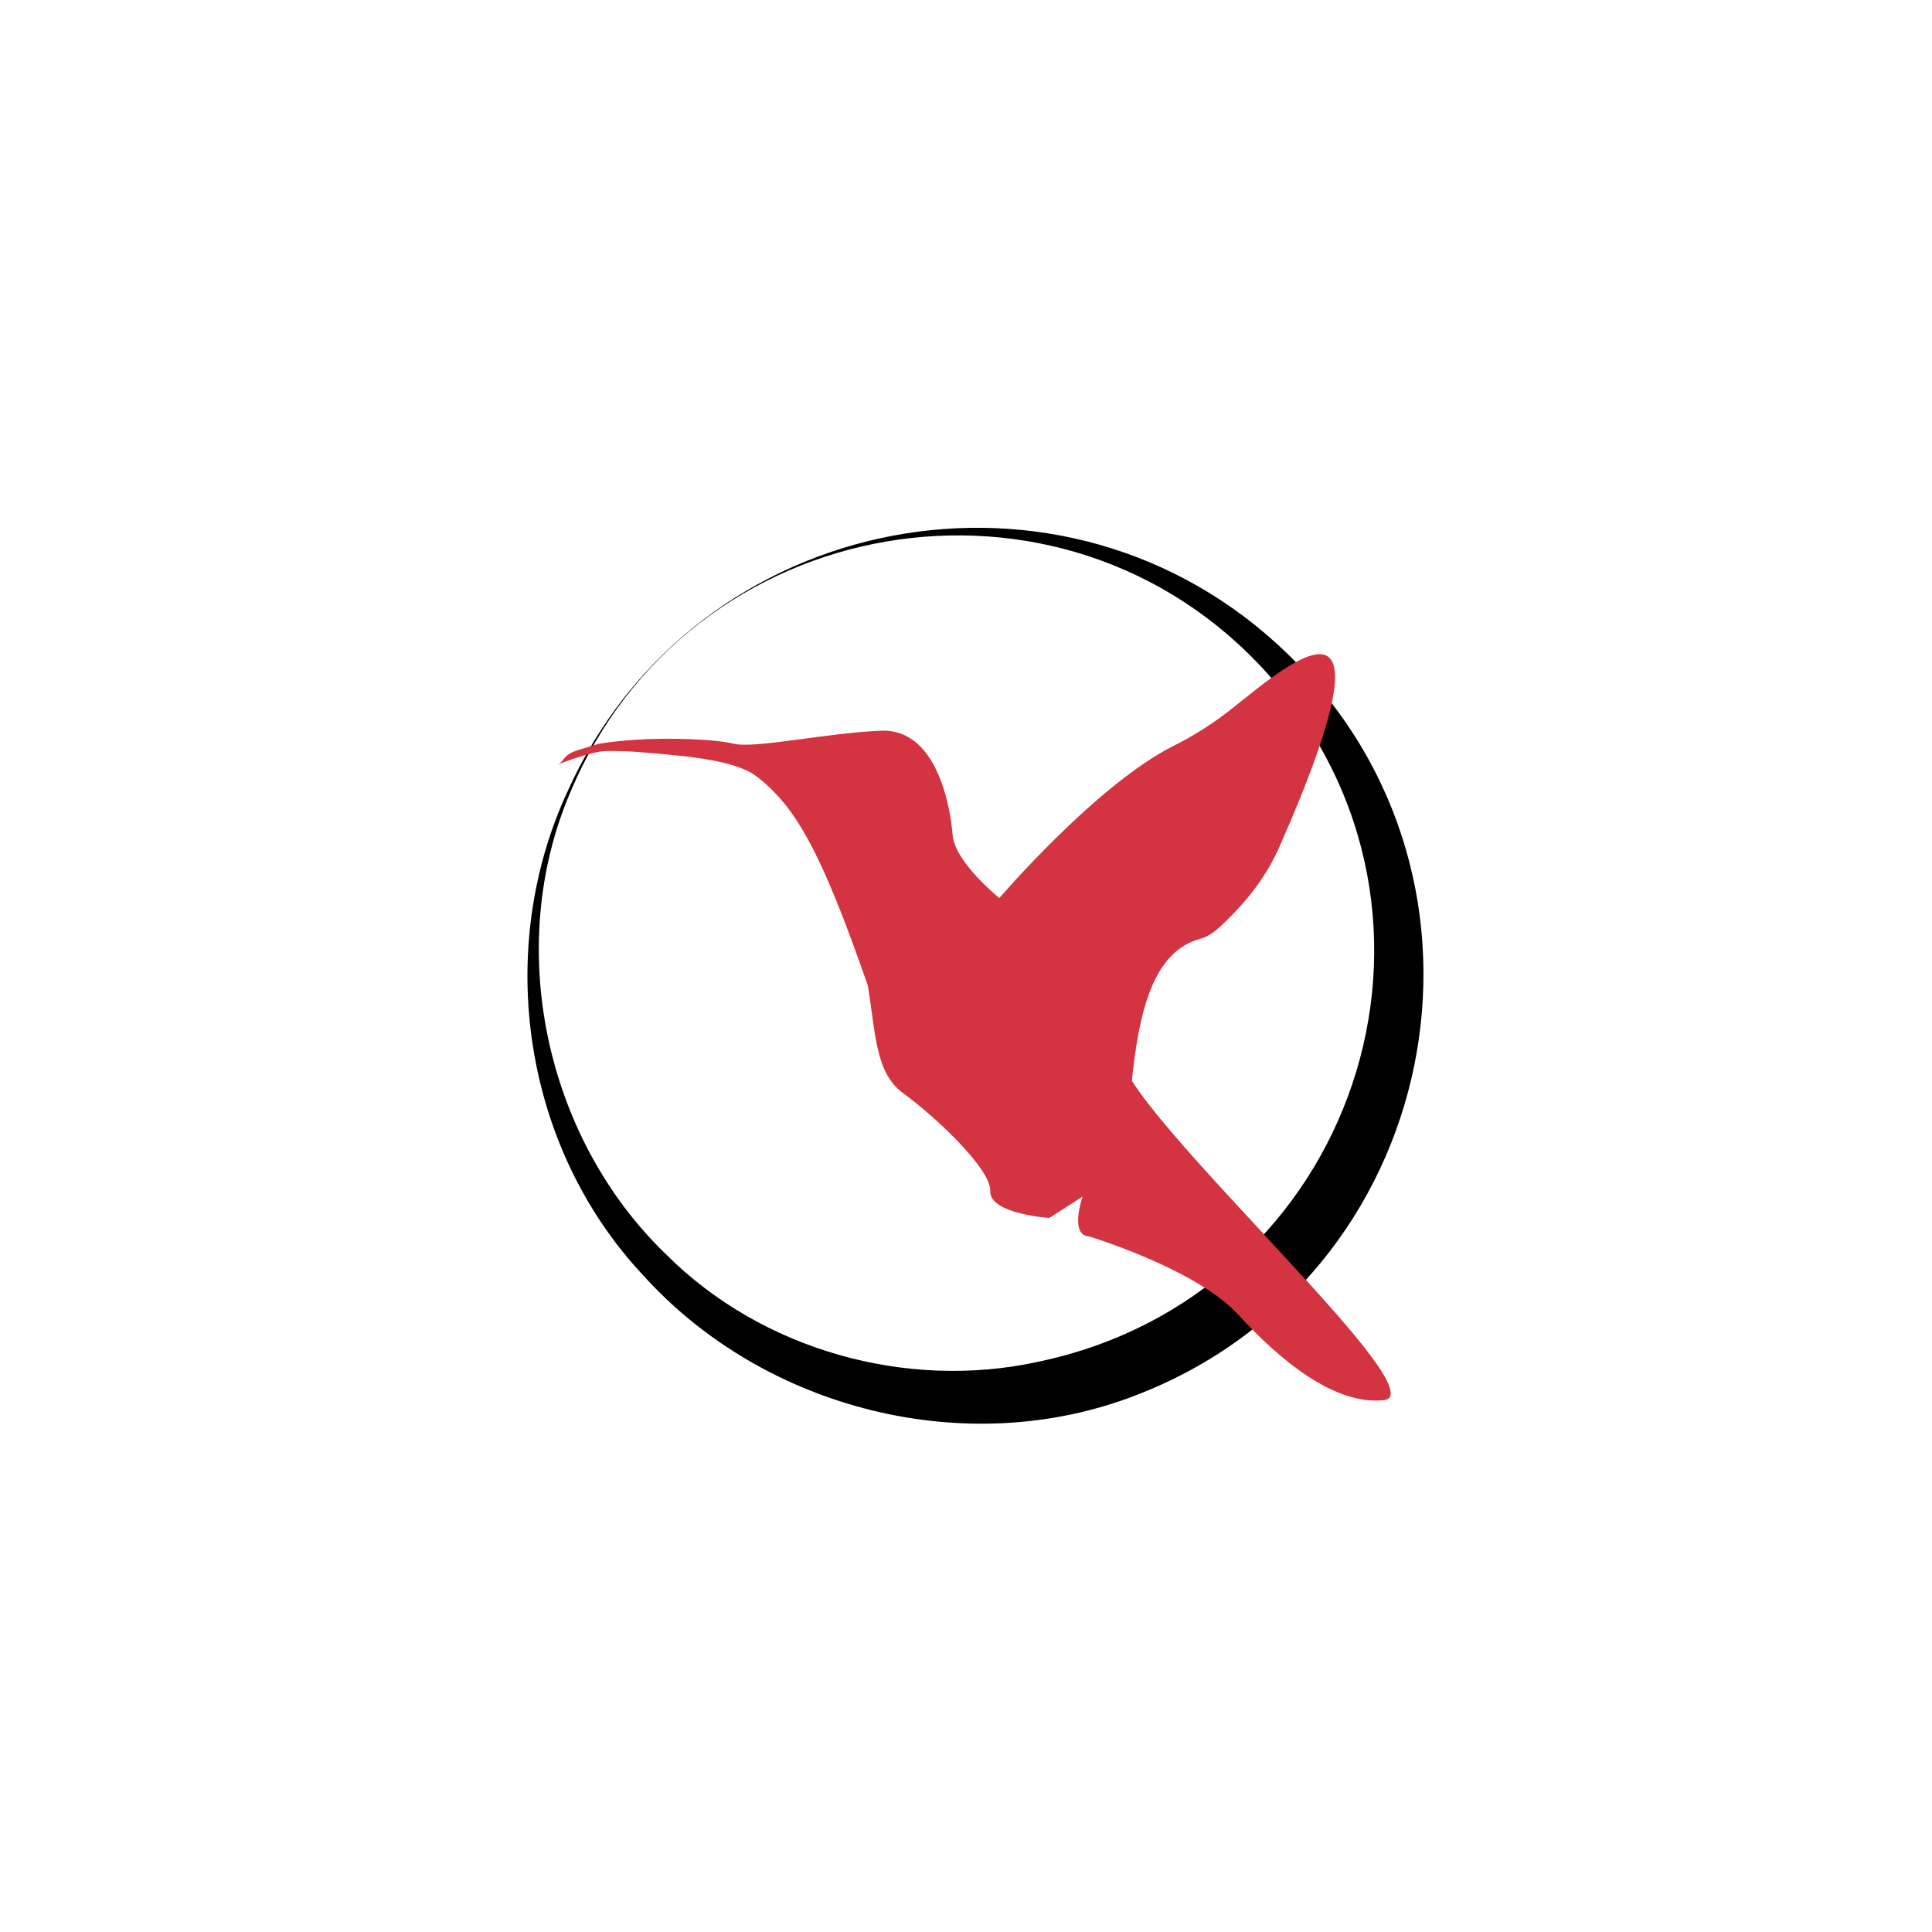
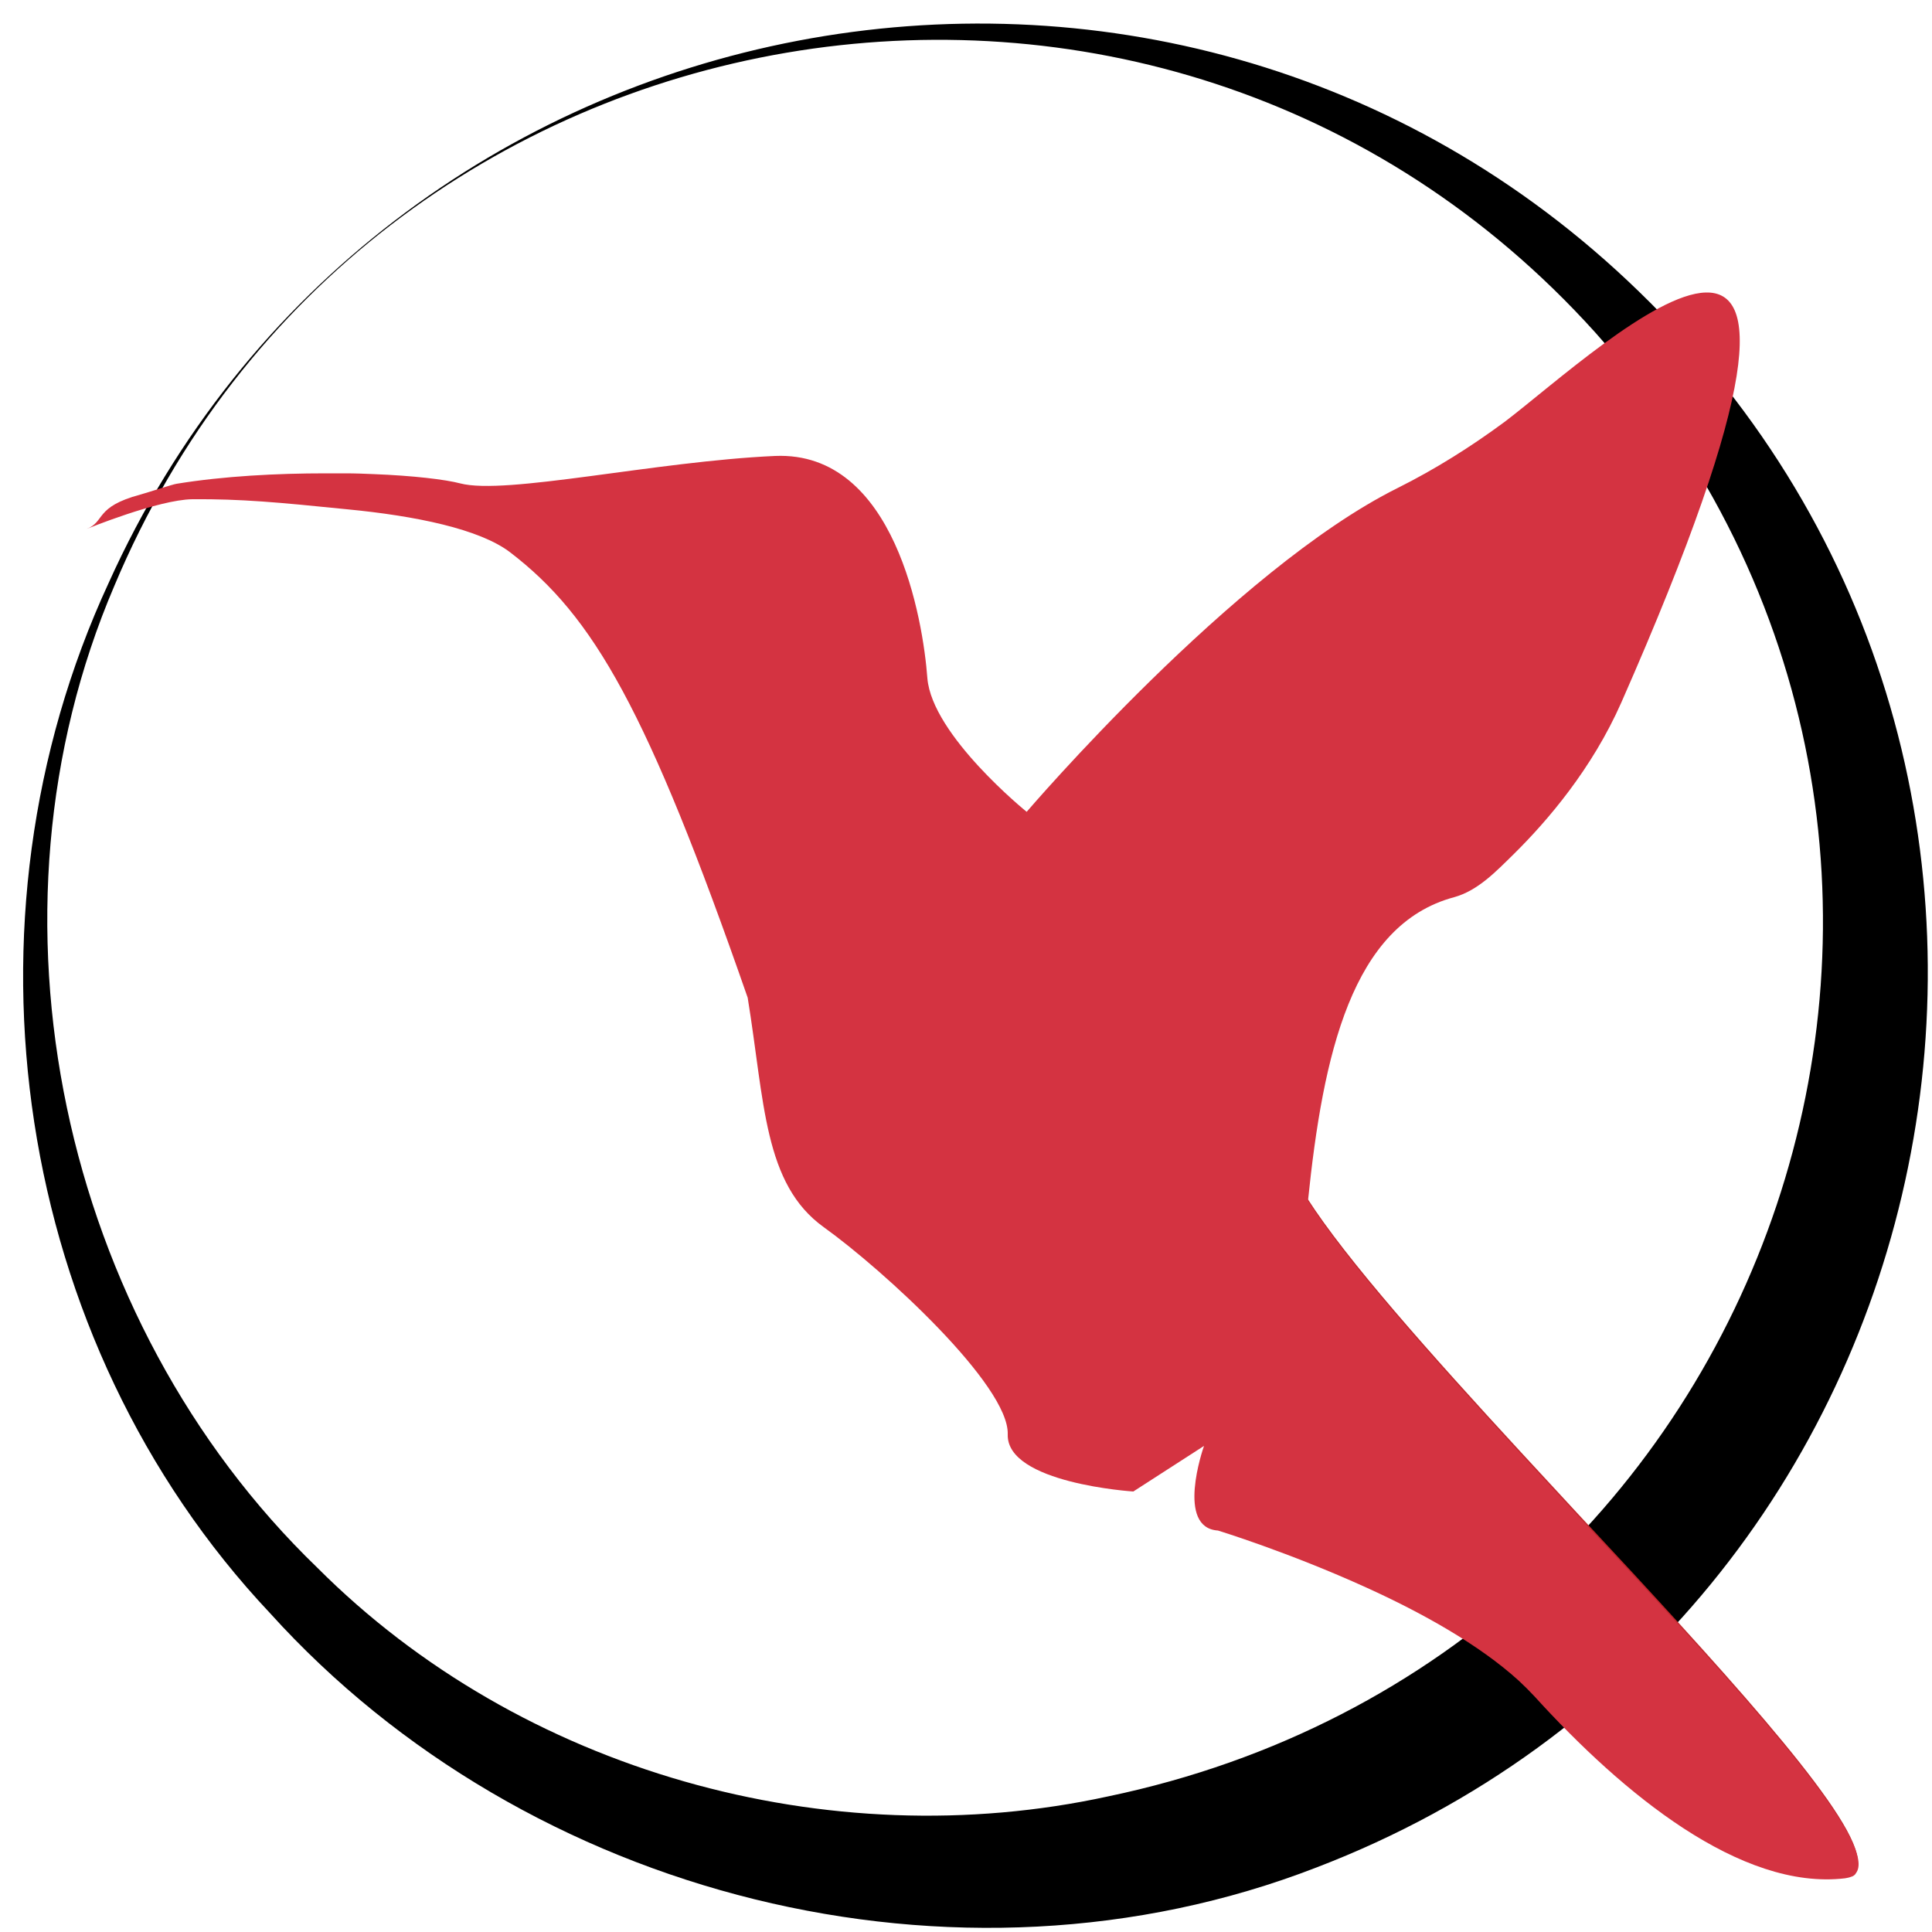
- <svg xmlns="http://www.w3.org/2000/svg" id="Layer_19" data-name="Layer 19" viewBox="0 0 500 500">
-   <defs>
-     <style>
-       .cls-1 {
-         fill: #c1272d;
-       }
- 
-       .cls-2 {
-         fill: #d43341;
-       }
-     </style>
-   </defs>
+ <svg xmlns="http://www.w3.org/2000/svg" version="1.1" id="Layer_19" x="0px" y="0px" viewBox="0 0 500 500" style="enable-background:new 0 0 500 500;" xml:space="preserve">
+   <style type="text/css">
+ 	.st0{fill:#C1272D;}
+ 	.st1{fill:#D43341;}
+ </style>
  <g>
-     <path d="M166.55,330.15c-31.25-33.24-38.71-84.28-19.63-125.42,32.82-72.94,128.8-91.33,186.27-35.54,60.76,58.75,39.79,161.63-39.23,191.9-43.79,17-96.1,3.68-127.41-30.94h0Zm5.77-5.58c24.78,24.83,62.24,35.3,96.31,27.87,81.95-17.11,115.24-115.37,59.32-178.2-53.05-58.89-149.69-42.3-180.35,30.79-17.15,40.1-6.48,89.46,24.72,119.54h0Z" />
-     <path class="cls-1" d="M292.85,279.62c4.73,7.44,14.92,18.86,25.95,30.85,4.51,4.9,9.15,9.88,13.64,14.74,15.75,17.1,29.39,32.52,27.17,36.11-.06,.09-.13,.18-.21,.26-.12,.12-.28,.23-.46,.3-.22,.1-.47,.16-.76,.19-12.72,1.49-27.03-10.32-37.79-22.12-.59-.64-1.23-1.28-1.91-1.91-4.86-4.43-11.91-8.32-18.54-11.36-9.49-4.35-18.11-6.96-18.11-6.96" />
+     <path d="M69.9,417.5C3.4,346.9-12.4,238.4,28.1,150.9C97.9-4.1,301.9-43.2,424.1,75.4c129.1,124.9,84.6,343.5-83.4,407.9   C247.6,519.4,136.4,491.1,69.9,417.5L69.9,417.5L69.9,417.5z M82.1,405.7c52.7,52.8,132.3,75,204.7,59.2   C461,428.5,531.8,219.7,412.9,86.1C300.2-39,94.8-3.8,29.6,151.6C-6.9,236.8,15.8,341.7,82.1,405.7L82.1,405.7z" />
+     <path class="st0" d="M338.3,310.1c10.1,15.8,31.7,40.1,55.2,65.6c9.6,10.4,19.4,21,29,31.3c33.5,36.3,62.5,69.1,57.8,76.8   c-0.1,0.2-0.3,0.4-0.4,0.6c-0.3,0.3-0.6,0.5-1,0.6c-0.5,0.2-1,0.3-1.6,0.4c-27,3.2-57.5-21.9-80.3-47c-1.3-1.4-2.6-2.7-4.1-4.1   c-10.3-9.4-25.3-17.7-39.4-24.1c-20.2-9.2-38.5-14.8-38.5-14.8" />
  </g>
-   <path class="cls-2" d="M331.09,219.23c-3.56,8.08-8.98,14.41-13.09,18.44-2.16,2.12-4.38,4.47-7.3,5.26-12.42,3.33-15.95,19.1-17.8,36.96,4.73,7.44,14.92,18.86,25.95,30.85,4.51,4.9,9.15,9.88,13.64,14.74,15.75,17.1,29.39,32.52,27.17,36.11-.06,.09-.13,.18-.21,.26-.12,.12-.28,.23-.46,.3-.22,.1-.47,.16-.76,.19-12.72,1.49-27.03-10.32-37.79-22.12-.59-.64-1.23-1.28-1.91-1.91-4.86-4.43-11.91-8.32-18.54-11.36-9.49-4.35-18.11-6.96-18.11-6.96-5.15-.31-1.83-9.92-1.7-10.32l-8.62,5.53s-15.49-1.01-15.28-6.94c.21-5.93-15.05-19.94-22.4-25.22-7.34-5.29-7.2-15.23-9.28-27.96-12.22-35.14-18.78-46.44-28.9-54.22-3.74-2.87-11.56-4.45-19.91-5.28-8.36-.84-12.91-1.28-18.81-1.22-4.15,.04-12.87,3.61-12.87,3.61,2.3-.9,.95-2.7,6.56-4.17,.43-.11,4-1.26,4.44-1.33,5.77-.94,12.25-1.29,18.09-1.28,.83,0,1.65,0,2.46,.02,1.19,.02,2.34,.05,3.44,.1,4.86,.21,8.73,.64,10.52,1.11,5.54,1.46,23.73-2.69,38.36-3.32,14.63-.62,18.01,20.05,18.56,27.03,.55,6.98,12.09,16.29,12.09,16.29,0,0,25.23-29.48,45.16-39.43,4.6-2.3,8.96-5.03,13.09-8.1,11.71-8.73,48.85-44.26,14.22,34.32Z" />
+   <path class="st1" d="M419.6,181.8c-7.6,17.2-19.1,30.6-27.8,39.2c-4.6,4.5-9.3,9.5-15.5,11.2c-26.4,7.1-33.9,40.6-37.8,78.6  c10.1,15.8,31.7,40.1,55.2,65.6c9.6,10.4,19.4,21,29,31.3c33.5,36.3,62.5,69.1,57.8,76.8c-0.1,0.2-0.3,0.4-0.4,0.6  c-0.3,0.3-0.6,0.5-1,0.6c-0.5,0.2-1,0.3-1.6,0.4c-27,3.2-57.5-21.9-80.3-47c-1.3-1.4-2.6-2.7-4.1-4.1c-10.3-9.4-25.3-17.7-39.4-24.1  c-20.2-9.2-38.5-14.8-38.5-14.8c-10.9-0.7-3.9-21.1-3.6-21.9l-18.3,11.8c0,0-32.9-2.1-32.5-14.8c0.4-12.6-32-42.4-47.6-53.6  c-15.6-11.2-15.3-32.4-19.7-59.4c-26-74.7-39.9-98.7-61.4-115.2c-7.9-6.1-24.6-9.5-42.3-11.2c-17.8-1.8-27.4-2.7-40-2.6  c-8.8,0.1-27.4,7.7-27.4,7.7c4.9-1.9,2-5.7,13.9-8.9c0.9-0.2,8.5-2.7,9.4-2.8c12.3-2,26-2.7,38.5-2.7c1.8,0,3.5,0,5.2,0  c2.5,0,5,0.1,7.3,0.2c10.3,0.4,18.6,1.4,22.4,2.4c11.8,3.1,50.4-5.7,81.5-7.1c31.1-1.3,38.3,42.6,39.4,57.5  c1.2,14.8,25.7,34.6,25.7,34.6s53.6-62.7,96-83.8c9.8-4.9,19-10.7,27.8-17.2C414.3,90.2,493.2,14.7,419.6,181.8L419.6,181.8z" />
</svg>
